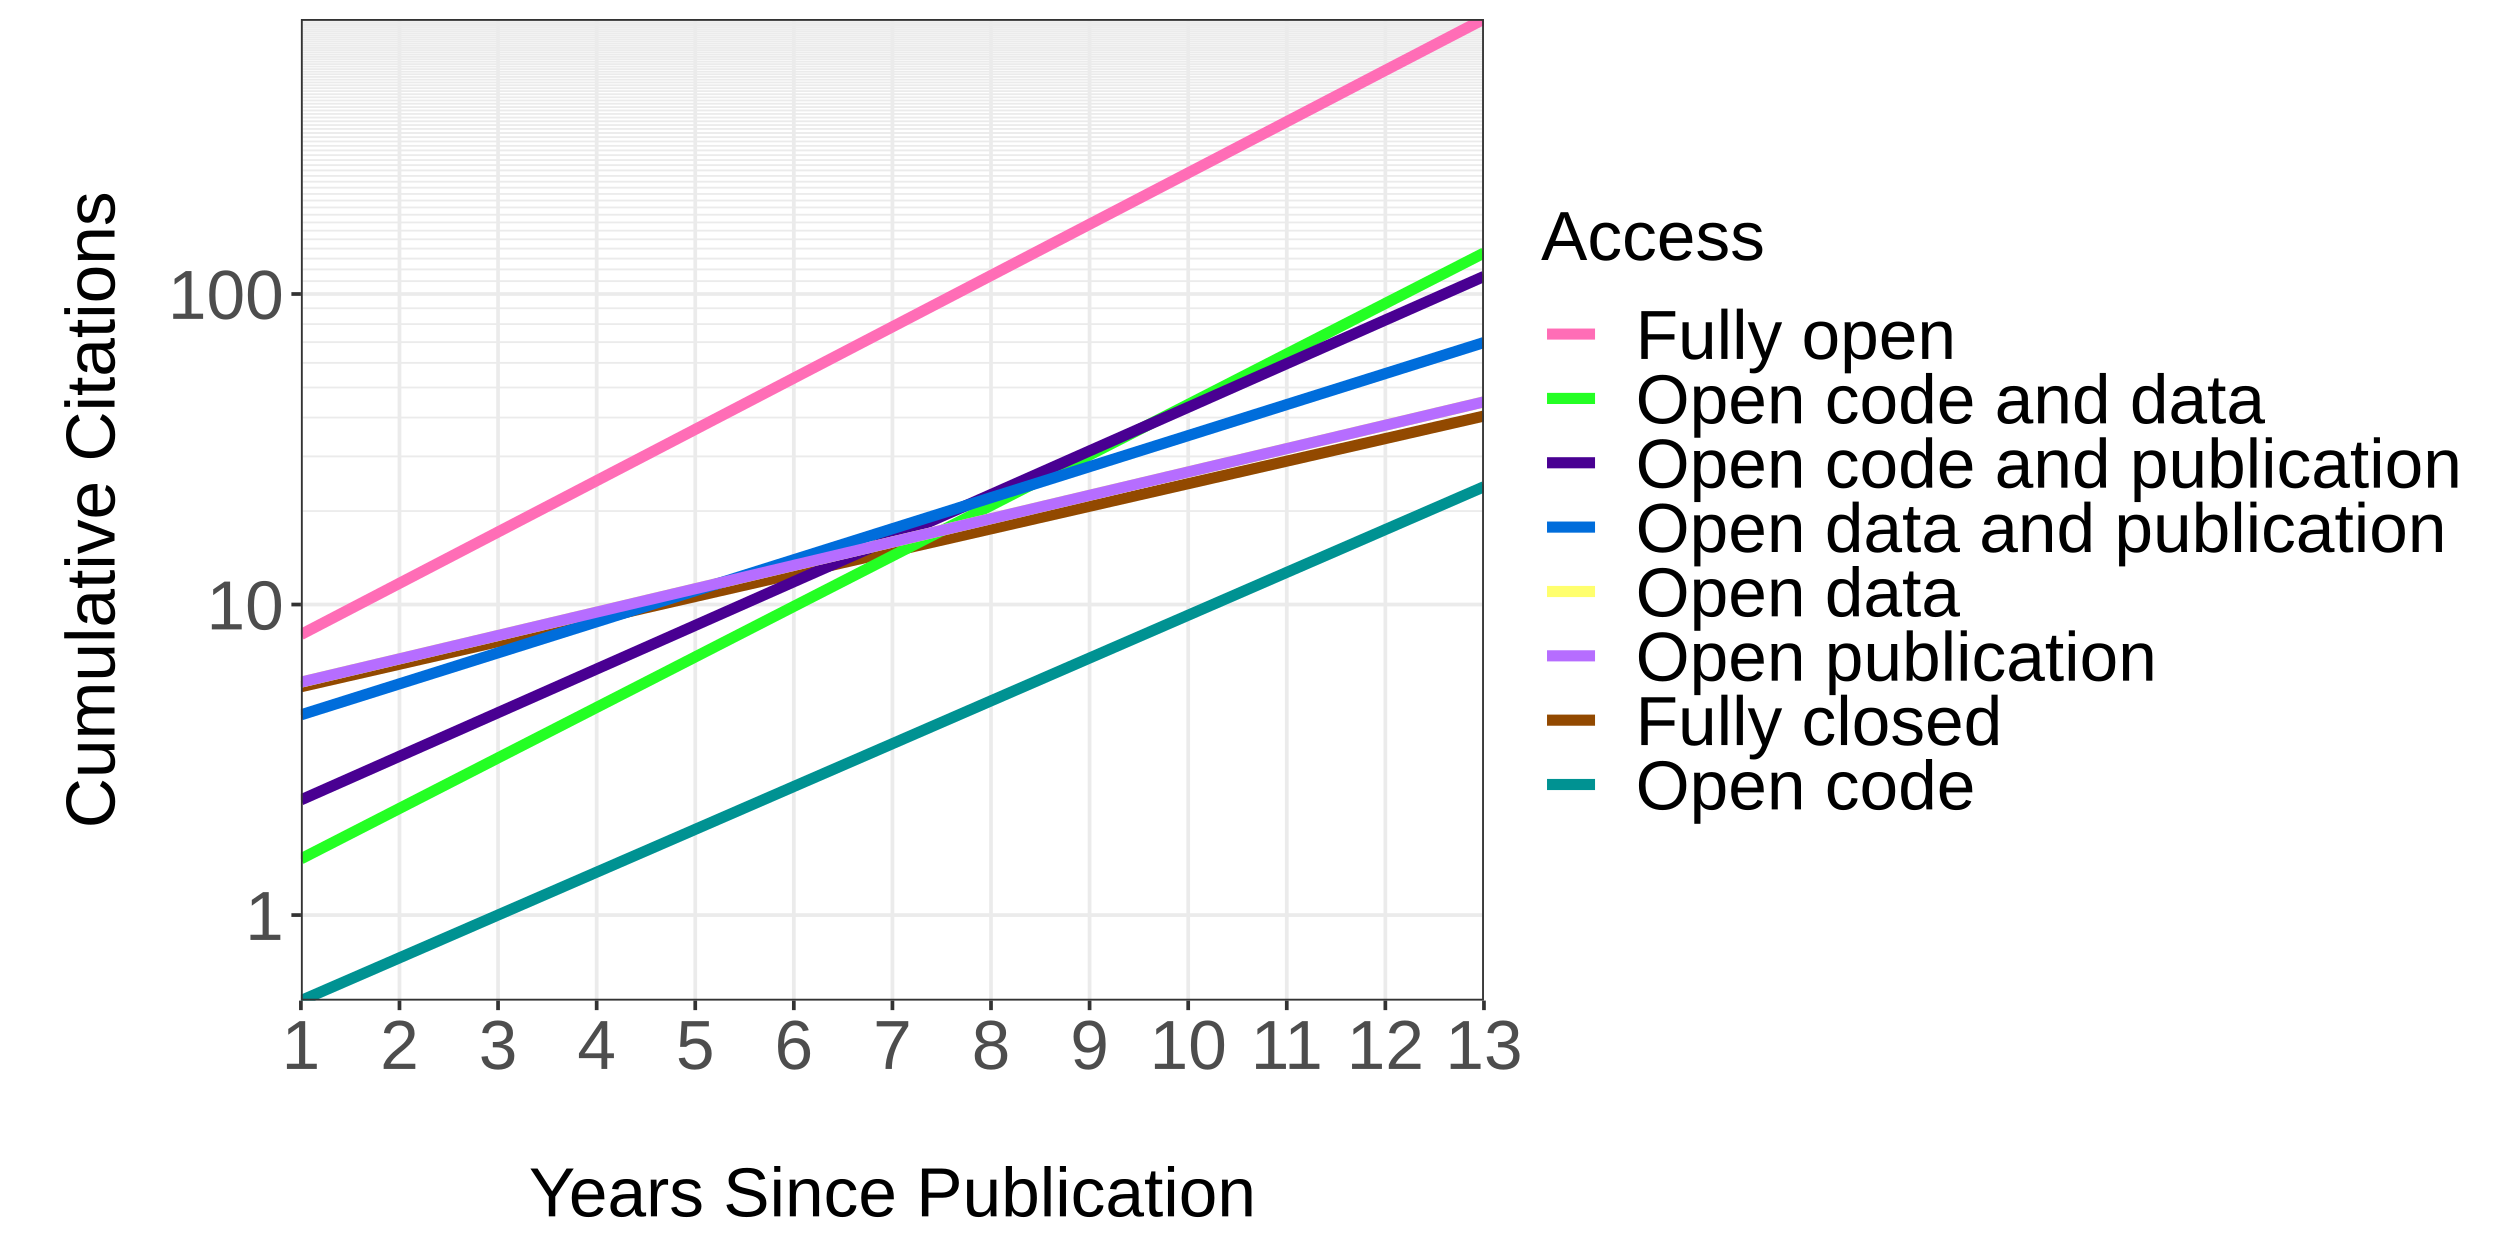
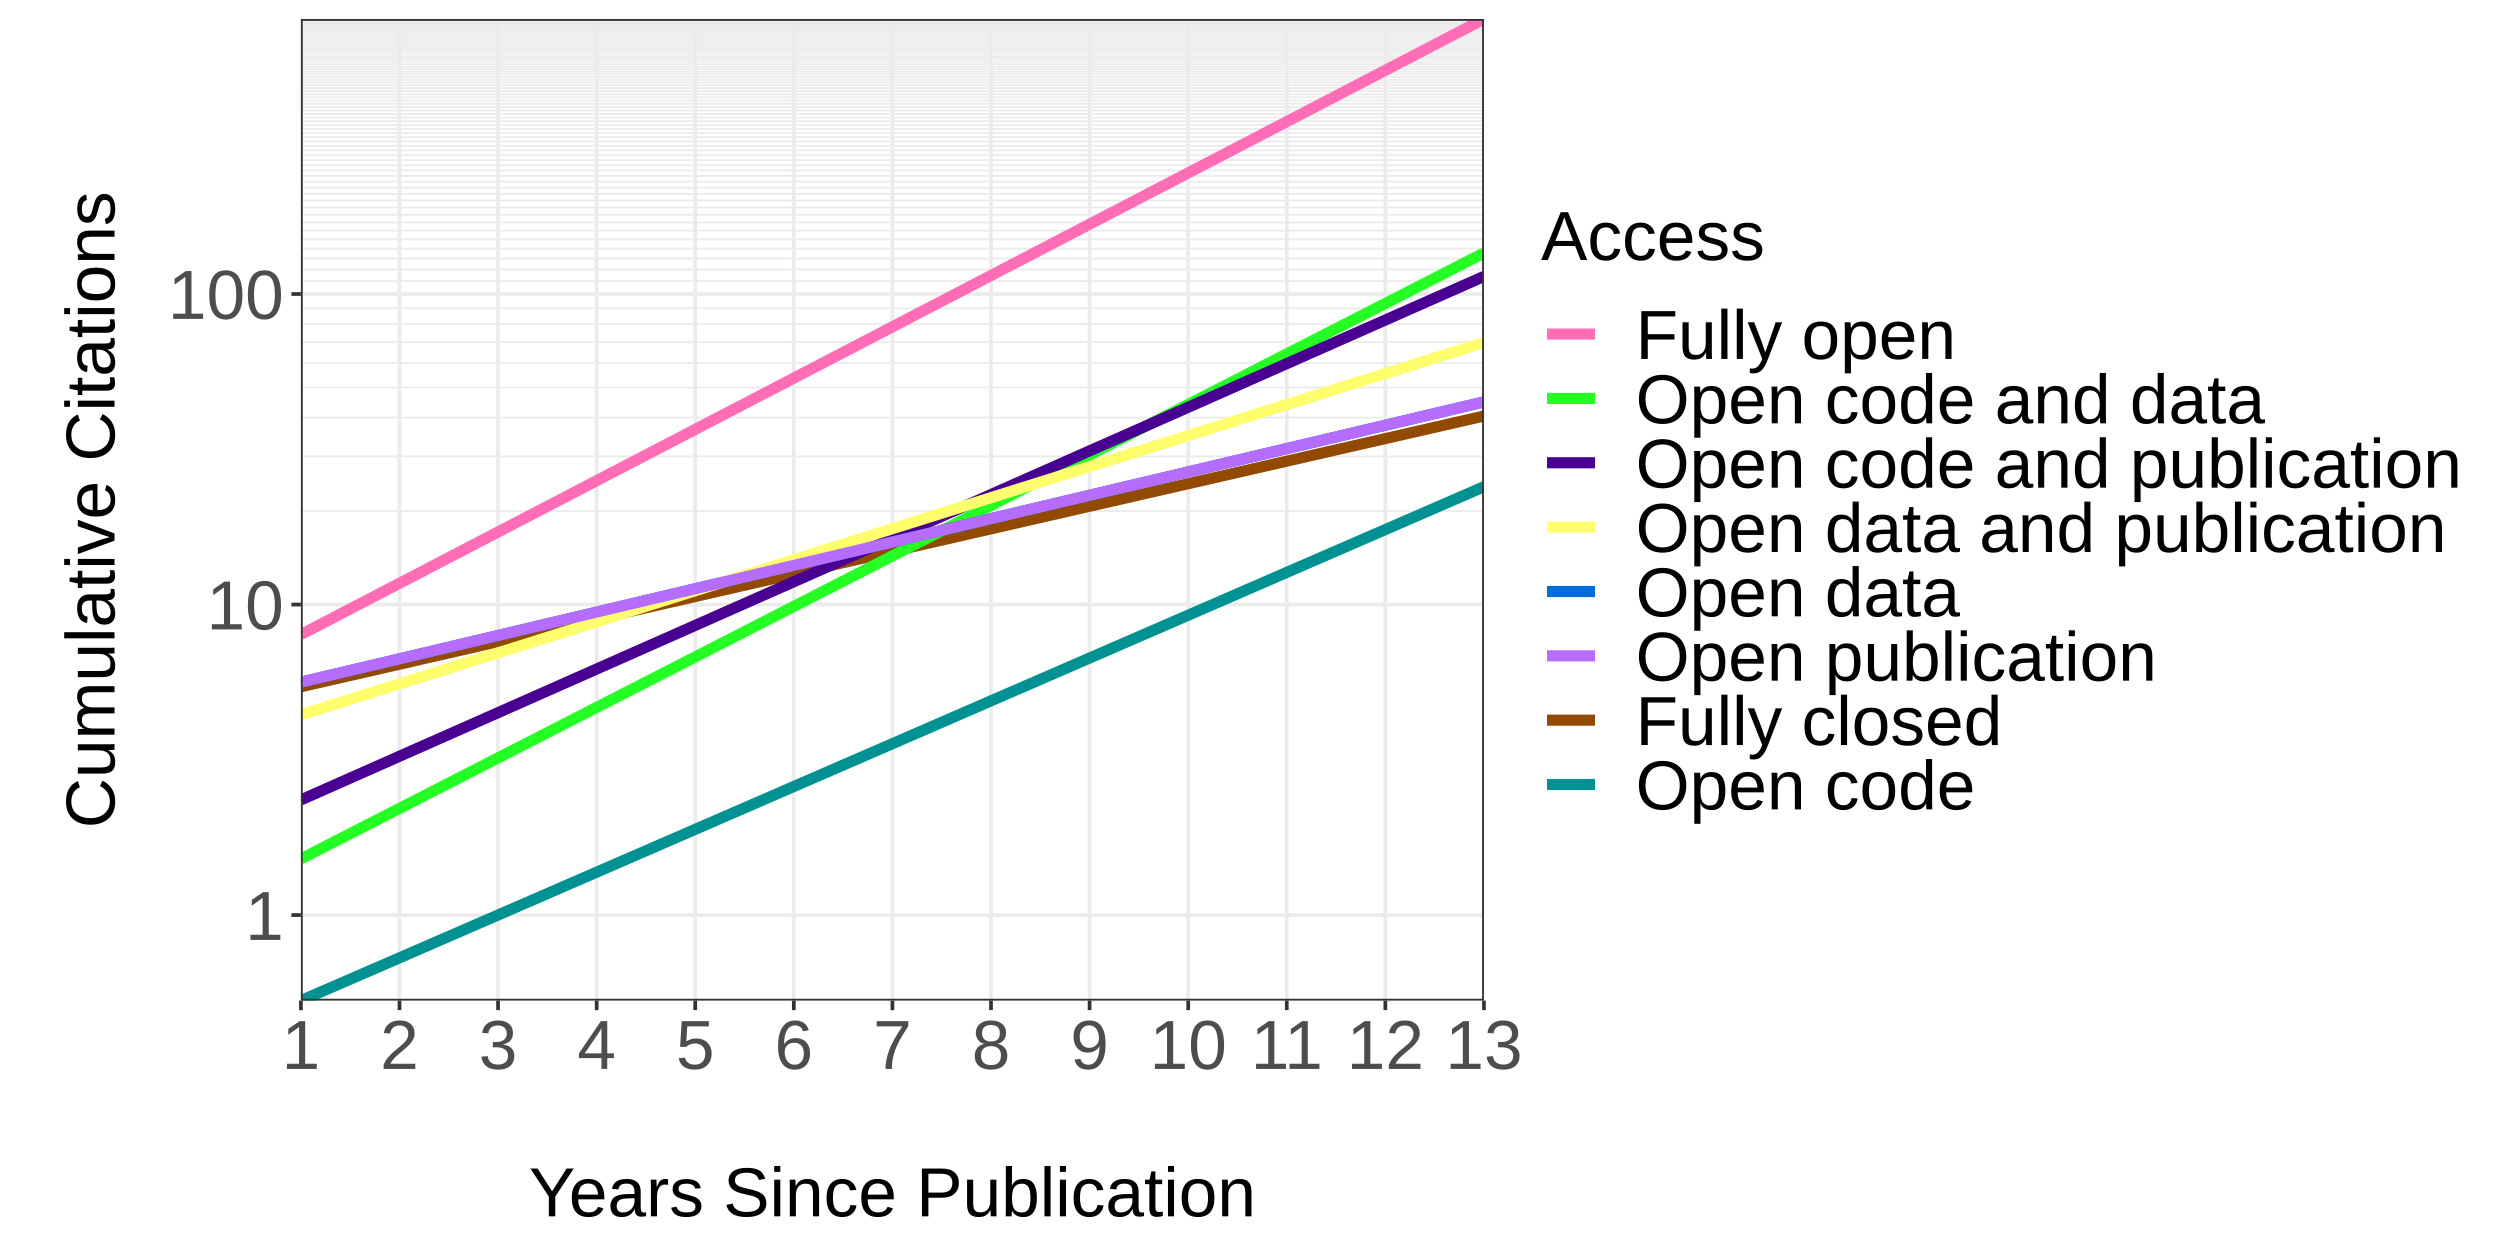
<svg xmlns="http://www.w3.org/2000/svg" class="svglite" width="720.00pt" height="360.00pt" viewBox="0 0 720.00 360.00">
  <defs>
    <style type="text/css">
    .svglite line, .svglite polyline, .svglite polygon, .svglite path, .svglite rect, .svglite circle {
      fill: none;
      stroke: #000000;
      stroke-linecap: round;
      stroke-linejoin: round;
      stroke-miterlimit: 10.00;
    }
    .svglite text {
      white-space: pre;
    }
  </style>
  </defs>
  <rect width="100%" height="100%" style="stroke: none; fill: #FFFFFF;" />
  <defs>
    <clipPath id="cpMC4wMHw3MjAuMDB8MC4wMHwzNjAuMDA=">
      <rect x="0.00" y="0.00" width="720.00" height="360.00" />
    </clipPath>
  </defs>
  <g clip-path="url(#cpMC4wMHw3MjAuMDB8MC4wMHwzNjAuMDA=)">
    <rect x="0" y="0.00" width="720.00" height="360.00" style="stroke-width: 1.07; stroke: #FFFFFF; fill: #FFFFFF;" />
  </g>
  <defs>
    <clipPath id="cpODYuNjZ8NDI3LjM4fDUuNDh8Mjg4LjE4">
      <rect x="86.66" y="5.48" width="340.72" height="282.70" />
    </clipPath>
  </defs>
  <g clip-path="url(#cpODYuNjZ8NDI3LjM4fDUuNDh8Mjg4LjE4)">
    <rect x="86.66" y="5.48" width="340.72" height="282.70" style="stroke-width: 1.07; stroke: none; fill: #FFFFFF;" />
    <polyline points="86.66,147.18 427.38,147.18 " style="stroke-width: 0.53; stroke: #EBEBEB; stroke-linecap: butt;" />
    <polyline points="86.66,131.44 427.38,131.44 " style="stroke-width: 0.53; stroke: #EBEBEB; stroke-linecap: butt;" />
    <polyline points="86.66,120.26 427.38,120.26 " style="stroke-width: 0.53; stroke: #EBEBEB; stroke-linecap: butt;" />
    <polyline points="86.66,111.60 427.38,111.60 " style="stroke-width: 0.53; stroke: #EBEBEB; stroke-linecap: butt;" />
    <polyline points="86.66,104.51 427.38,104.51 " style="stroke-width: 0.53; stroke: #EBEBEB; stroke-linecap: butt;" />
    <polyline points="86.66,98.53 427.38,98.53 " style="stroke-width: 0.53; stroke: #EBEBEB; stroke-linecap: butt;" />
    <polyline points="86.66,93.34 427.38,93.34 " style="stroke-width: 0.53; stroke: #EBEBEB; stroke-linecap: butt;" />
    <polyline points="86.66,88.77 427.38,88.77 " style="stroke-width: 0.53; stroke: #EBEBEB; stroke-linecap: butt;" />
    <polyline points="86.66,80.97 427.38,80.97 " style="stroke-width: 0.53; stroke: #EBEBEB; stroke-linecap: butt;" />
    <polyline points="86.66,77.59 427.38,77.59 " style="stroke-width: 0.53; stroke: #EBEBEB; stroke-linecap: butt;" />
    <polyline points="86.66,74.48 427.38,74.48 " style="stroke-width: 0.53; stroke: #EBEBEB; stroke-linecap: butt;" />
    <polyline points="86.66,71.60 427.38,71.60 " style="stroke-width: 0.53; stroke: #EBEBEB; stroke-linecap: butt;" />
    <polyline points="86.66,68.92 427.38,68.92 " style="stroke-width: 0.53; stroke: #EBEBEB; stroke-linecap: butt;" />
    <polyline points="86.66,66.42 427.38,66.42 " style="stroke-width: 0.53; stroke: #EBEBEB; stroke-linecap: butt;" />
    <polyline points="86.66,64.06 427.38,64.06 " style="stroke-width: 0.53; stroke: #EBEBEB; stroke-linecap: butt;" />
    <polyline points="86.66,61.84 427.38,61.84 " style="stroke-width: 0.53; stroke: #EBEBEB; stroke-linecap: butt;" />
    <polyline points="86.66,59.74 427.38,59.74 " style="stroke-width: 0.53; stroke: #EBEBEB; stroke-linecap: butt;" />
    <polyline points="86.66,57.75 427.38,57.75 " style="stroke-width: 0.53; stroke: #EBEBEB; stroke-linecap: butt;" />
    <polyline points="86.66,55.86 427.38,55.86 " style="stroke-width: 0.53; stroke: #EBEBEB; stroke-linecap: butt;" />
    <polyline points="86.66,54.05 427.38,54.05 " style="stroke-width: 0.53; stroke: #EBEBEB; stroke-linecap: butt;" />
    <polyline points="86.66,52.32 427.38,52.32 " style="stroke-width: 0.53; stroke: #EBEBEB; stroke-linecap: butt;" />
    <polyline points="86.66,50.67 427.38,50.67 " style="stroke-width: 0.53; stroke: #EBEBEB; stroke-linecap: butt;" />
    <polyline points="86.66,49.08 427.38,49.08 " style="stroke-width: 0.53; stroke: #EBEBEB; stroke-linecap: butt;" />
    <polyline points="86.66,47.56 427.38,47.56 " style="stroke-width: 0.53; stroke: #EBEBEB; stroke-linecap: butt;" />
    <polyline points="86.66,46.09 427.38,46.09 " style="stroke-width: 0.53; stroke: #EBEBEB; stroke-linecap: butt;" />
    <polyline points="86.66,44.68 427.38,44.68 " style="stroke-width: 0.53; stroke: #EBEBEB; stroke-linecap: butt;" />
    <polyline points="86.66,43.32 427.38,43.32 " style="stroke-width: 0.53; stroke: #EBEBEB; stroke-linecap: butt;" />
    <polyline points="86.66,42.00 427.38,42.00 " style="stroke-width: 0.53; stroke: #EBEBEB; stroke-linecap: butt;" />
    <polyline points="86.66,40.73 427.38,40.73 " style="stroke-width: 0.53; stroke: #EBEBEB; stroke-linecap: butt;" />
    <polyline points="86.66,39.50 427.38,39.50 " style="stroke-width: 0.53; stroke: #EBEBEB; stroke-linecap: butt;" />
    <polyline points="86.66,38.30 427.38,38.30 " style="stroke-width: 0.53; stroke: #EBEBEB; stroke-linecap: butt;" />
    <polyline points="86.66,37.14 427.38,37.14 " style="stroke-width: 0.53; stroke: #EBEBEB; stroke-linecap: butt;" />
    <polyline points="86.66,36.01 427.38,36.01 " style="stroke-width: 0.53; stroke: #EBEBEB; stroke-linecap: butt;" />
    <polyline points="86.66,34.92 427.38,34.92 " style="stroke-width: 0.53; stroke: #EBEBEB; stroke-linecap: butt;" />
    <polyline points="86.66,33.86 427.38,33.86 " style="stroke-width: 0.53; stroke: #EBEBEB; stroke-linecap: butt;" />
    <polyline points="86.66,32.82 427.38,32.82 " style="stroke-width: 0.53; stroke: #EBEBEB; stroke-linecap: butt;" />
    <polyline points="86.66,31.81 427.38,31.81 " style="stroke-width: 0.53; stroke: #EBEBEB; stroke-linecap: butt;" />
    <polyline points="86.66,30.83 427.38,30.83 " style="stroke-width: 0.53; stroke: #EBEBEB; stroke-linecap: butt;" />
    <polyline points="86.66,29.87 427.38,29.87 " style="stroke-width: 0.53; stroke: #EBEBEB; stroke-linecap: butt;" />
    <polyline points="86.66,28.93 427.38,28.93 " style="stroke-width: 0.53; stroke: #EBEBEB; stroke-linecap: butt;" />
    <polyline points="86.66,28.02 427.38,28.02 " style="stroke-width: 0.53; stroke: #EBEBEB; stroke-linecap: butt;" />
    <polyline points="86.66,27.13 427.38,27.13 " style="stroke-width: 0.53; stroke: #EBEBEB; stroke-linecap: butt;" />
    <polyline points="86.66,26.25 427.38,26.25 " style="stroke-width: 0.53; stroke: #EBEBEB; stroke-linecap: butt;" />
    <polyline points="86.66,25.40 427.38,25.40 " style="stroke-width: 0.53; stroke: #EBEBEB; stroke-linecap: butt;" />
    <polyline points="86.66,24.56 427.38,24.56 " style="stroke-width: 0.53; stroke: #EBEBEB; stroke-linecap: butt;" />
    <polyline points="86.66,23.75 427.38,23.75 " style="stroke-width: 0.53; stroke: #EBEBEB; stroke-linecap: butt;" />
    <polyline points="86.66,22.95 427.38,22.95 " style="stroke-width: 0.53; stroke: #EBEBEB; stroke-linecap: butt;" />
    <polyline points="86.66,22.16 427.38,22.16 " style="stroke-width: 0.53; stroke: #EBEBEB; stroke-linecap: butt;" />
    <polyline points="86.66,21.39 427.38,21.39 " style="stroke-width: 0.53; stroke: #EBEBEB; stroke-linecap: butt;" />
    <polyline points="86.66,20.64 427.38,20.64 " style="stroke-width: 0.53; stroke: #EBEBEB; stroke-linecap: butt;" />
    <polyline points="86.66,19.90 427.38,19.90 " style="stroke-width: 0.53; stroke: #EBEBEB; stroke-linecap: butt;" />
    <polyline points="86.66,19.17 427.38,19.17 " style="stroke-width: 0.53; stroke: #EBEBEB; stroke-linecap: butt;" />
    <polyline points="86.66,18.46 427.38,18.46 " style="stroke-width: 0.53; stroke: #EBEBEB; stroke-linecap: butt;" />
    <polyline points="86.66,17.76 427.38,17.76 " style="stroke-width: 0.53; stroke: #EBEBEB; stroke-linecap: butt;" />
    <polyline points="86.66,17.07 427.38,17.07 " style="stroke-width: 0.53; stroke: #EBEBEB; stroke-linecap: butt;" />
    <polyline points="86.66,16.40 427.38,16.40 " style="stroke-width: 0.53; stroke: #EBEBEB; stroke-linecap: butt;" />
    <polyline points="86.66,15.73 427.38,15.73 " style="stroke-width: 0.53; stroke: #EBEBEB; stroke-linecap: butt;" />
    <polyline points="86.66,15.08 427.38,15.08 " style="stroke-width: 0.53; stroke: #EBEBEB; stroke-linecap: butt;" />
    <polyline points="86.66,14.44 427.38,14.44 " style="stroke-width: 0.53; stroke: #EBEBEB; stroke-linecap: butt;" />
    <polyline points="86.66,13.81 427.38,13.81 " style="stroke-width: 0.53; stroke: #EBEBEB; stroke-linecap: butt;" />
    <polyline points="86.66,13.18 427.38,13.18 " style="stroke-width: 0.53; stroke: #EBEBEB; stroke-linecap: butt;" />
    <polyline points="86.66,12.57 427.38,12.57 " style="stroke-width: 0.53; stroke: #EBEBEB; stroke-linecap: butt;" />
    <polyline points="86.66,11.97 427.38,11.97 " style="stroke-width: 0.53; stroke: #EBEBEB; stroke-linecap: butt;" />
    <polyline points="86.66,11.38 427.38,11.38 " style="stroke-width: 0.53; stroke: #EBEBEB; stroke-linecap: butt;" />
    <polyline points="86.66,10.79 427.38,10.79 " style="stroke-width: 0.53; stroke: #EBEBEB; stroke-linecap: butt;" />
    <polyline points="86.66,10.22 427.38,10.22 " style="stroke-width: 0.53; stroke: #EBEBEB; stroke-linecap: butt;" />
    <polyline points="86.66,9.65 427.38,9.65 " style="stroke-width: 0.53; stroke: #EBEBEB; stroke-linecap: butt;" />
    <polyline points="86.66,9.09 427.38,9.09 " style="stroke-width: 0.53; stroke: #EBEBEB; stroke-linecap: butt;" />
    <polyline points="86.66,8.54 427.38,8.54 " style="stroke-width: 0.53; stroke: #EBEBEB; stroke-linecap: butt;" />
    <polyline points="86.66,8.00 427.38,8.00 " style="stroke-width: 0.53; stroke: #EBEBEB; stroke-linecap: butt;" />
    <polyline points="86.66,7.46 427.38,7.46 " style="stroke-width: 0.53; stroke: #EBEBEB; stroke-linecap: butt;" />
    <polyline points="86.66,6.93 427.38,6.93 " style="stroke-width: 0.53; stroke: #EBEBEB; stroke-linecap: butt;" />
    <polyline points="86.66,6.41 427.38,6.41 " style="stroke-width: 0.53; stroke: #EBEBEB; stroke-linecap: butt;" />
    <polyline points="86.66,5.90 427.38,5.90 " style="stroke-width: 0.53; stroke: #EBEBEB; stroke-linecap: butt;" />
    <polyline points="86.66,263.54 427.38,263.54 " style="stroke-width: 1.07; stroke: #EBEBEB; stroke-linecap: butt;" />
    <polyline points="86.66,174.11 427.38,174.11 " style="stroke-width: 1.07; stroke: #EBEBEB; stroke-linecap: butt;" />
    <polyline points="86.66,84.67 427.38,84.67 " style="stroke-width: 1.07; stroke: #EBEBEB; stroke-linecap: butt;" />
    <polyline points="86.66,288.18 86.66,5.48 " style="stroke-width: 1.07; stroke: #EBEBEB; stroke-linecap: butt;" />
    <polyline points="115.05,288.18 115.05,5.48 " style="stroke-width: 1.07; stroke: #EBEBEB; stroke-linecap: butt;" />
    <polyline points="143.44,288.18 143.44,5.48 " style="stroke-width: 1.07; stroke: #EBEBEB; stroke-linecap: butt;" />
    <polyline points="171.84,288.18 171.84,5.48 " style="stroke-width: 1.07; stroke: #EBEBEB; stroke-linecap: butt;" />
    <polyline points="200.23,288.18 200.23,5.48 " style="stroke-width: 1.07; stroke: #EBEBEB; stroke-linecap: butt;" />
    <polyline points="228.62,288.18 228.62,5.48 " style="stroke-width: 1.07; stroke: #EBEBEB; stroke-linecap: butt;" />
    <polyline points="257.02,288.18 257.02,5.48 " style="stroke-width: 1.07; stroke: #EBEBEB; stroke-linecap: butt;" />
    <polyline points="285.41,288.18 285.41,5.48 " style="stroke-width: 1.07; stroke: #EBEBEB; stroke-linecap: butt;" />
    <polyline points="313.80,288.18 313.80,5.48 " style="stroke-width: 1.07; stroke: #EBEBEB; stroke-linecap: butt;" />
    <polyline points="342.20,288.18 342.20,5.48 " style="stroke-width: 1.07; stroke: #EBEBEB; stroke-linecap: butt;" />
    <polyline points="370.59,288.18 370.59,5.48 " style="stroke-width: 1.07; stroke: #EBEBEB; stroke-linecap: butt;" />
    <polyline points="398.98,288.18 398.98,5.48 " style="stroke-width: 1.07; stroke: #EBEBEB; stroke-linecap: butt;" />
    <polyline points="427.38,288.18 427.38,5.48 " style="stroke-width: 1.07; stroke: #EBEBEB; stroke-linecap: butt;" />
    <polyline points="86.66,197.78 115.05,191.29 143.44,184.79 171.84,178.29 200.23,171.79 228.62,165.29 257.02,158.80 285.41,152.30 313.80,145.80 342.20,139.30 370.59,132.81 398.98,126.31 427.38,119.81 " style="stroke-width: 3.20; stroke: #924900; stroke-linecap: butt;" />
    <polyline points="86.66,182.75 115.05,167.98 143.44,153.21 171.84,138.43 200.23,123.66 228.62,108.89 257.02,94.12 285.41,79.34 313.80,64.57 342.20,49.80 370.59,35.03 398.98,20.25 427.38,5.48 " style="stroke-width: 3.20; stroke: #FF6DB6; stroke-linecap: butt;" />
    <polyline points="86.66,288.18 115.05,275.85 143.44,263.52 171.84,251.18 200.23,238.85 228.62,226.51 257.02,214.18 285.41,201.84 313.80,189.51 342.20,177.18 370.59,164.84 398.98,152.51 427.38,140.17 " style="stroke-width: 3.20; stroke: #009292; stroke-linecap: butt;" />
    <polyline points="86.66,247.36 115.05,232.82 143.44,218.27 171.84,203.73 200.23,189.19 228.62,174.64 257.02,160.10 285.41,145.56 313.80,131.02 342.20,116.47 370.59,101.93 398.98,87.39 427.38,72.85 " style="stroke-width: 3.20; stroke: #24FF24; stroke-linecap: butt;" />
    <polyline points="86.66,230.37 115.05,217.80 143.44,205.24 171.84,192.67 200.23,180.11 228.62,167.54 257.02,154.98 285.41,142.42 313.80,129.85 342.20,117.29 370.59,104.72 398.98,92.16 427.38,79.60 " style="stroke-width: 3.20; stroke: #490092; stroke-linecap: butt;" />
-     <polyline points="86.66,196.46 115.05,189.74 143.44,183.01 171.84,176.28 200.23,169.55 228.62,162.82 257.02,156.10 285.41,149.37 313.80,142.64 342.20,135.91 370.59,129.19 398.98,122.46 427.38,115.73 " style="stroke-width: 3.20; stroke: #FFFF6D; stroke-linecap: butt;" />
-     <polyline points="86.66,205.88 115.05,196.94 143.44,188.01 171.84,179.07 200.23,170.13 228.62,161.20 257.02,152.26 285.41,143.32 313.80,134.39 342.20,125.45 370.59,116.51 398.98,107.58 427.38,98.64 " style="stroke-width: 3.20; stroke: #006DDB; stroke-linecap: butt;" />
+     <polyline points="86.66,196.46 115.05,189.74 143.44,183.01 171.84,176.28 200.23,169.55 228.62,162.82 257.02,156.10 285.41,149.37 313.80,142.64 342.20,135.91 370.59,129.19 398.98,122.46 427.38,115.73 " style="stroke-width: 3.20; stroke: #006DDB; stroke-linecap: butt;" />
+     <polyline points="86.66,205.88 115.05,196.94 143.44,188.01 171.84,179.07 200.23,170.13 228.62,161.20 257.02,152.26 285.41,143.32 313.80,134.39 342.20,125.45 370.59,116.51 398.98,107.58 427.38,98.64 " style="stroke-width: 3.20; stroke: #FFFF6D; stroke-linecap: butt;" />
    <polyline points="86.66,196.46 115.05,189.74 143.44,183.01 171.84,176.28 200.23,169.55 228.62,162.82 257.02,156.10 285.41,149.37 313.80,142.64 342.20,135.91 370.59,129.19 398.98,122.46 427.38,115.73 " style="stroke-width: 3.20; stroke: #B66DFF; stroke-linecap: butt;" />
    <rect x="86.66" y="5.48" width="340.72" height="282.70" style="stroke-width: 1.07; stroke: #333333;" />
  </g>
  <g clip-path="url(#cpMC4wMHw3MjAuMDB8MC4wMHwzNjAuMDA=)">
    <text x="81.72" y="270.70" text-anchor="end" style="font-size: 20.00px;fill: #4D4D4D; font-family: &quot;Arial&quot;;" textLength="11.12px" lengthAdjust="spacingAndGlyphs">1</text>
    <text x="81.72" y="181.27" text-anchor="end" style="font-size: 20.00px;fill: #4D4D4D; font-family: &quot;Arial&quot;;" textLength="22.25px" lengthAdjust="spacingAndGlyphs">10</text>
    <text x="81.72" y="91.83" text-anchor="end" style="font-size: 20.00px;fill: #4D4D4D; font-family: &quot;Arial&quot;;" textLength="33.37px" lengthAdjust="spacingAndGlyphs">100</text>
    <polyline points="83.92,263.54 86.66,263.54 " style="stroke-width: 1.07; stroke: #333333; stroke-linecap: butt;" />
    <polyline points="83.92,174.11 86.66,174.11 " style="stroke-width: 1.07; stroke: #333333; stroke-linecap: butt;" />
    <polyline points="83.92,84.67 86.66,84.67 " style="stroke-width: 1.07; stroke: #333333; stroke-linecap: butt;" />
    <polyline points="86.66,290.92 86.66,288.18 " style="stroke-width: 1.07; stroke: #333333; stroke-linecap: butt;" />
    <polyline points="115.05,290.92 115.05,288.18 " style="stroke-width: 1.07; stroke: #333333; stroke-linecap: butt;" />
    <polyline points="143.44,290.92 143.44,288.18 " style="stroke-width: 1.07; stroke: #333333; stroke-linecap: butt;" />
    <polyline points="171.84,290.92 171.84,288.18 " style="stroke-width: 1.07; stroke: #333333; stroke-linecap: butt;" />
    <polyline points="200.23,290.92 200.23,288.18 " style="stroke-width: 1.07; stroke: #333333; stroke-linecap: butt;" />
    <polyline points="228.62,290.92 228.62,288.18 " style="stroke-width: 1.07; stroke: #333333; stroke-linecap: butt;" />
    <polyline points="257.02,290.92 257.02,288.18 " style="stroke-width: 1.07; stroke: #333333; stroke-linecap: butt;" />
    <polyline points="285.41,290.92 285.41,288.18 " style="stroke-width: 1.07; stroke: #333333; stroke-linecap: butt;" />
    <polyline points="313.80,290.92 313.80,288.18 " style="stroke-width: 1.07; stroke: #333333; stroke-linecap: butt;" />
    <polyline points="342.20,290.92 342.20,288.18 " style="stroke-width: 1.07; stroke: #333333; stroke-linecap: butt;" />
    <polyline points="370.59,290.92 370.59,288.18 " style="stroke-width: 1.07; stroke: #333333; stroke-linecap: butt;" />
    <polyline points="398.98,290.92 398.98,288.18 " style="stroke-width: 1.07; stroke: #333333; stroke-linecap: butt;" />
    <polyline points="427.38,290.92 427.38,288.18 " style="stroke-width: 1.07; stroke: #333333; stroke-linecap: butt;" />
    <text x="86.66" y="307.86" text-anchor="middle" style="font-size: 20.00px;fill: #4D4D4D; font-family: &quot;Arial&quot;;" textLength="11.12px" lengthAdjust="spacingAndGlyphs">1</text>
    <text x="115.05" y="307.86" text-anchor="middle" style="font-size: 20.00px;fill: #4D4D4D; font-family: &quot;Arial&quot;;" textLength="11.12px" lengthAdjust="spacingAndGlyphs">2</text>
    <text x="143.44" y="307.86" text-anchor="middle" style="font-size: 20.00px;fill: #4D4D4D; font-family: &quot;Arial&quot;;" textLength="11.12px" lengthAdjust="spacingAndGlyphs">3</text>
    <text x="171.84" y="307.86" text-anchor="middle" style="font-size: 20.00px;fill: #4D4D4D; font-family: &quot;Arial&quot;;" textLength="11.12px" lengthAdjust="spacingAndGlyphs">4</text>
    <text x="200.23" y="307.86" text-anchor="middle" style="font-size: 20.00px;fill: #4D4D4D; font-family: &quot;Arial&quot;;" textLength="11.12px" lengthAdjust="spacingAndGlyphs">5</text>
    <text x="228.62" y="307.86" text-anchor="middle" style="font-size: 20.00px;fill: #4D4D4D; font-family: &quot;Arial&quot;;" textLength="11.12px" lengthAdjust="spacingAndGlyphs">6</text>
    <text x="257.02" y="307.86" text-anchor="middle" style="font-size: 20.00px;fill: #4D4D4D; font-family: &quot;Arial&quot;;" textLength="11.12px" lengthAdjust="spacingAndGlyphs">7</text>
    <text x="285.41" y="307.86" text-anchor="middle" style="font-size: 20.00px;fill: #4D4D4D; font-family: &quot;Arial&quot;;" textLength="11.12px" lengthAdjust="spacingAndGlyphs">8</text>
    <text x="313.80" y="307.86" text-anchor="middle" style="font-size: 20.00px;fill: #4D4D4D; font-family: &quot;Arial&quot;;" textLength="11.12px" lengthAdjust="spacingAndGlyphs">9</text>
    <text x="342.20" y="307.86" text-anchor="middle" style="font-size: 20.00px;fill: #4D4D4D; font-family: &quot;Arial&quot;;" textLength="22.25px" lengthAdjust="spacingAndGlyphs">10</text>
    <text x="370.59" y="307.86" text-anchor="middle" style="font-size: 20.00px;fill: #4D4D4D; font-family: &quot;Arial&quot;;" textLength="20.76px" lengthAdjust="spacingAndGlyphs">11</text>
    <text x="398.98" y="307.86" text-anchor="middle" style="font-size: 20.00px;fill: #4D4D4D; font-family: &quot;Arial&quot;;" textLength="22.25px" lengthAdjust="spacingAndGlyphs">12</text>
    <text x="427.38" y="307.86" text-anchor="middle" style="font-size: 20.00px;fill: #4D4D4D; font-family: &quot;Arial&quot;;" textLength="22.25px" lengthAdjust="spacingAndGlyphs">13</text>
    <text x="257.02" y="328.71" text-anchor="middle" style="font-size: 20.00px; font-family: &quot;Arial&quot;;" textLength="0.00px" lengthAdjust="spacingAndGlyphs" />
    <text x="257.02" y="350.31" text-anchor="middle" style="font-size: 20.00px; font-family: &quot;Arial&quot;;" textLength="209.41px" lengthAdjust="spacingAndGlyphs">Years Since Publication</text>
    <text transform="translate(11.38,146.83) rotate(-90)" text-anchor="middle" style="font-size: 20.00px; font-family: &quot;Arial&quot;;" textLength="0.00px" lengthAdjust="spacingAndGlyphs" />
    <text transform="translate(32.98,146.83) rotate(-90)" text-anchor="middle" style="font-size: 20.00px; font-family: &quot;Arial&quot;;" textLength="183.42px" lengthAdjust="spacingAndGlyphs">Cumulative Citations</text>
    <rect x="438.34" y="52.97" width="276.18" height="187.72" style="stroke-width: 1.07; stroke: none; fill: #FFFFFF;" />
    <text x="443.82" y="74.88" style="font-size: 20.00px; font-family: &quot;Arial&quot;;" textLength="64.47px" lengthAdjust="spacingAndGlyphs">Access</text>
    <rect x="443.82" y="86.95" width="17.28" height="18.53" style="stroke-width: 1.07; stroke: none; fill: #FFFFFF;" />
    <line x1="445.54" y1="96.21" x2="459.37" y2="96.21" style="stroke-width: 3.20; stroke: #FF6DB6; stroke-linecap: butt;" />
    <rect x="443.82" y="105.48" width="17.28" height="18.53" style="stroke-width: 1.07; stroke: none; fill: #FFFFFF;" />
    <line x1="445.54" y1="114.75" x2="459.37" y2="114.75" style="stroke-width: 3.20; stroke: #24FF24; stroke-linecap: butt;" />
    <rect x="443.82" y="124.01" width="17.28" height="18.53" style="stroke-width: 1.07; stroke: none; fill: #FFFFFF;" />
    <line x1="445.54" y1="133.28" x2="459.37" y2="133.28" style="stroke-width: 3.20; stroke: #490092; stroke-linecap: butt;" />
    <rect x="443.82" y="142.55" width="17.28" height="18.53" style="stroke-width: 1.07; stroke: none; fill: #FFFFFF;" />
-     <line x1="445.54" y1="151.81" x2="459.37" y2="151.81" style="stroke-width: 3.20; stroke: #006DDB; stroke-linecap: butt;" />
+     <line x1="445.54" y1="151.81" x2="459.37" y2="151.81" style="stroke-width: 3.20; stroke: #FFFF6D; stroke-linecap: butt;" />
    <rect x="443.82" y="161.08" width="17.28" height="18.53" style="stroke-width: 1.07; stroke: none; fill: #FFFFFF;" />
-     <line x1="445.54" y1="170.35" x2="459.37" y2="170.35" style="stroke-width: 3.20; stroke: #FFFF6D; stroke-linecap: butt;" />
+     <line x1="445.54" y1="170.35" x2="459.37" y2="170.35" style="stroke-width: 3.20; stroke: #006DDB; stroke-linecap: butt;" />
    <rect x="443.82" y="179.61" width="17.28" height="18.53" style="stroke-width: 1.07; stroke: none; fill: #FFFFFF;" />
    <line x1="445.54" y1="188.88" x2="459.37" y2="188.88" style="stroke-width: 3.20; stroke: #B66DFF; stroke-linecap: butt;" />
    <rect x="443.82" y="198.14" width="17.28" height="18.53" style="stroke-width: 1.07; stroke: none; fill: #FFFFFF;" />
    <line x1="445.54" y1="207.41" x2="459.37" y2="207.41" style="stroke-width: 3.20; stroke: #924900; stroke-linecap: butt;" />
    <rect x="443.82" y="216.68" width="17.28" height="18.53" style="stroke-width: 1.07; stroke: none; fill: #FFFFFF;" />
    <line x1="445.54" y1="225.94" x2="459.37" y2="225.94" style="stroke-width: 3.20; stroke: #009292; stroke-linecap: butt;" />
    <text x="471.06" y="103.37" style="font-size: 20.00px; font-family: &quot;Arial&quot;;" textLength="92.28px" lengthAdjust="spacingAndGlyphs">Fully open</text>
    <text x="471.06" y="121.91" style="font-size: 20.00px; font-family: &quot;Arial&quot;;" textLength="181.28px" lengthAdjust="spacingAndGlyphs">Open code and data</text>
    <text x="471.06" y="140.44" style="font-size: 20.00px; font-family: &quot;Arial&quot;;" textLength="237.98px" lengthAdjust="spacingAndGlyphs">Open code and publication</text>
    <text x="471.06" y="158.97" style="font-size: 20.00px; font-family: &quot;Arial&quot;;" textLength="233.54px" lengthAdjust="spacingAndGlyphs">Open data and publication</text>
    <text x="471.06" y="177.51" style="font-size: 20.00px; font-family: &quot;Arial&quot;;" textLength="93.42px" lengthAdjust="spacingAndGlyphs">Open data</text>
    <text x="471.06" y="196.04" style="font-size: 20.00px; font-family: &quot;Arial&quot;;" textLength="150.12px" lengthAdjust="spacingAndGlyphs">Open publication</text>
    <text x="471.06" y="214.57" style="font-size: 20.00px; font-family: &quot;Arial&quot;;" textLength="105.60px" lengthAdjust="spacingAndGlyphs">Fully closed</text>
    <text x="471.06" y="233.10" style="font-size: 20.00px; font-family: &quot;Arial&quot;;" textLength="97.86px" lengthAdjust="spacingAndGlyphs">Open code</text>
  </g>
</svg>
